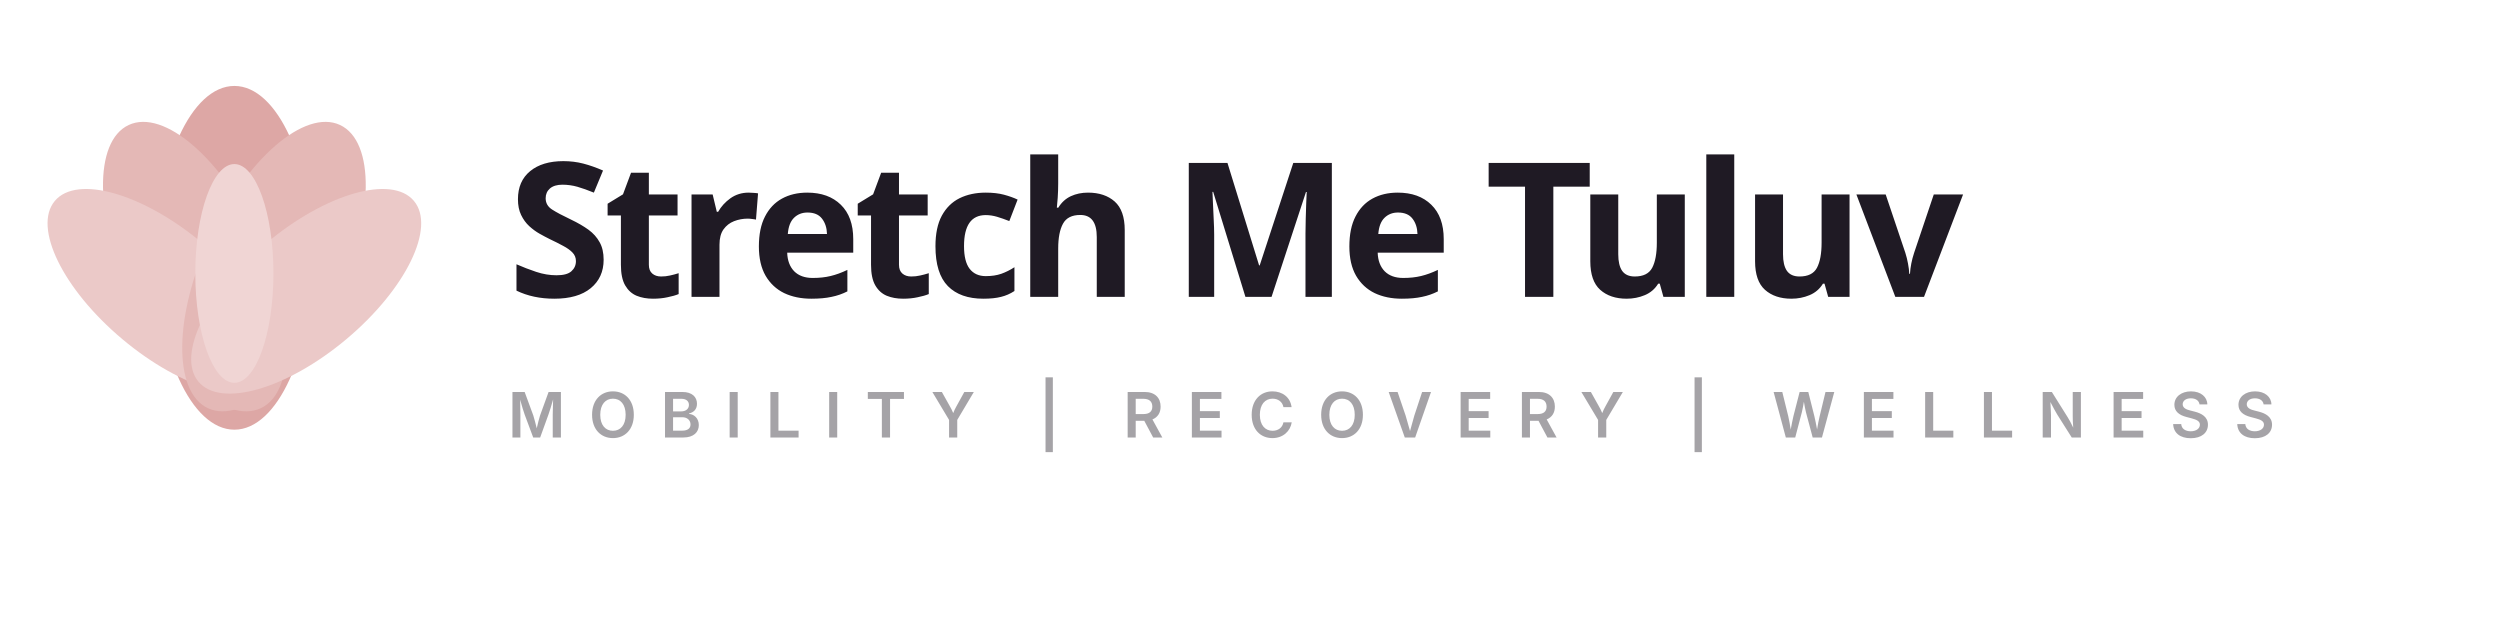
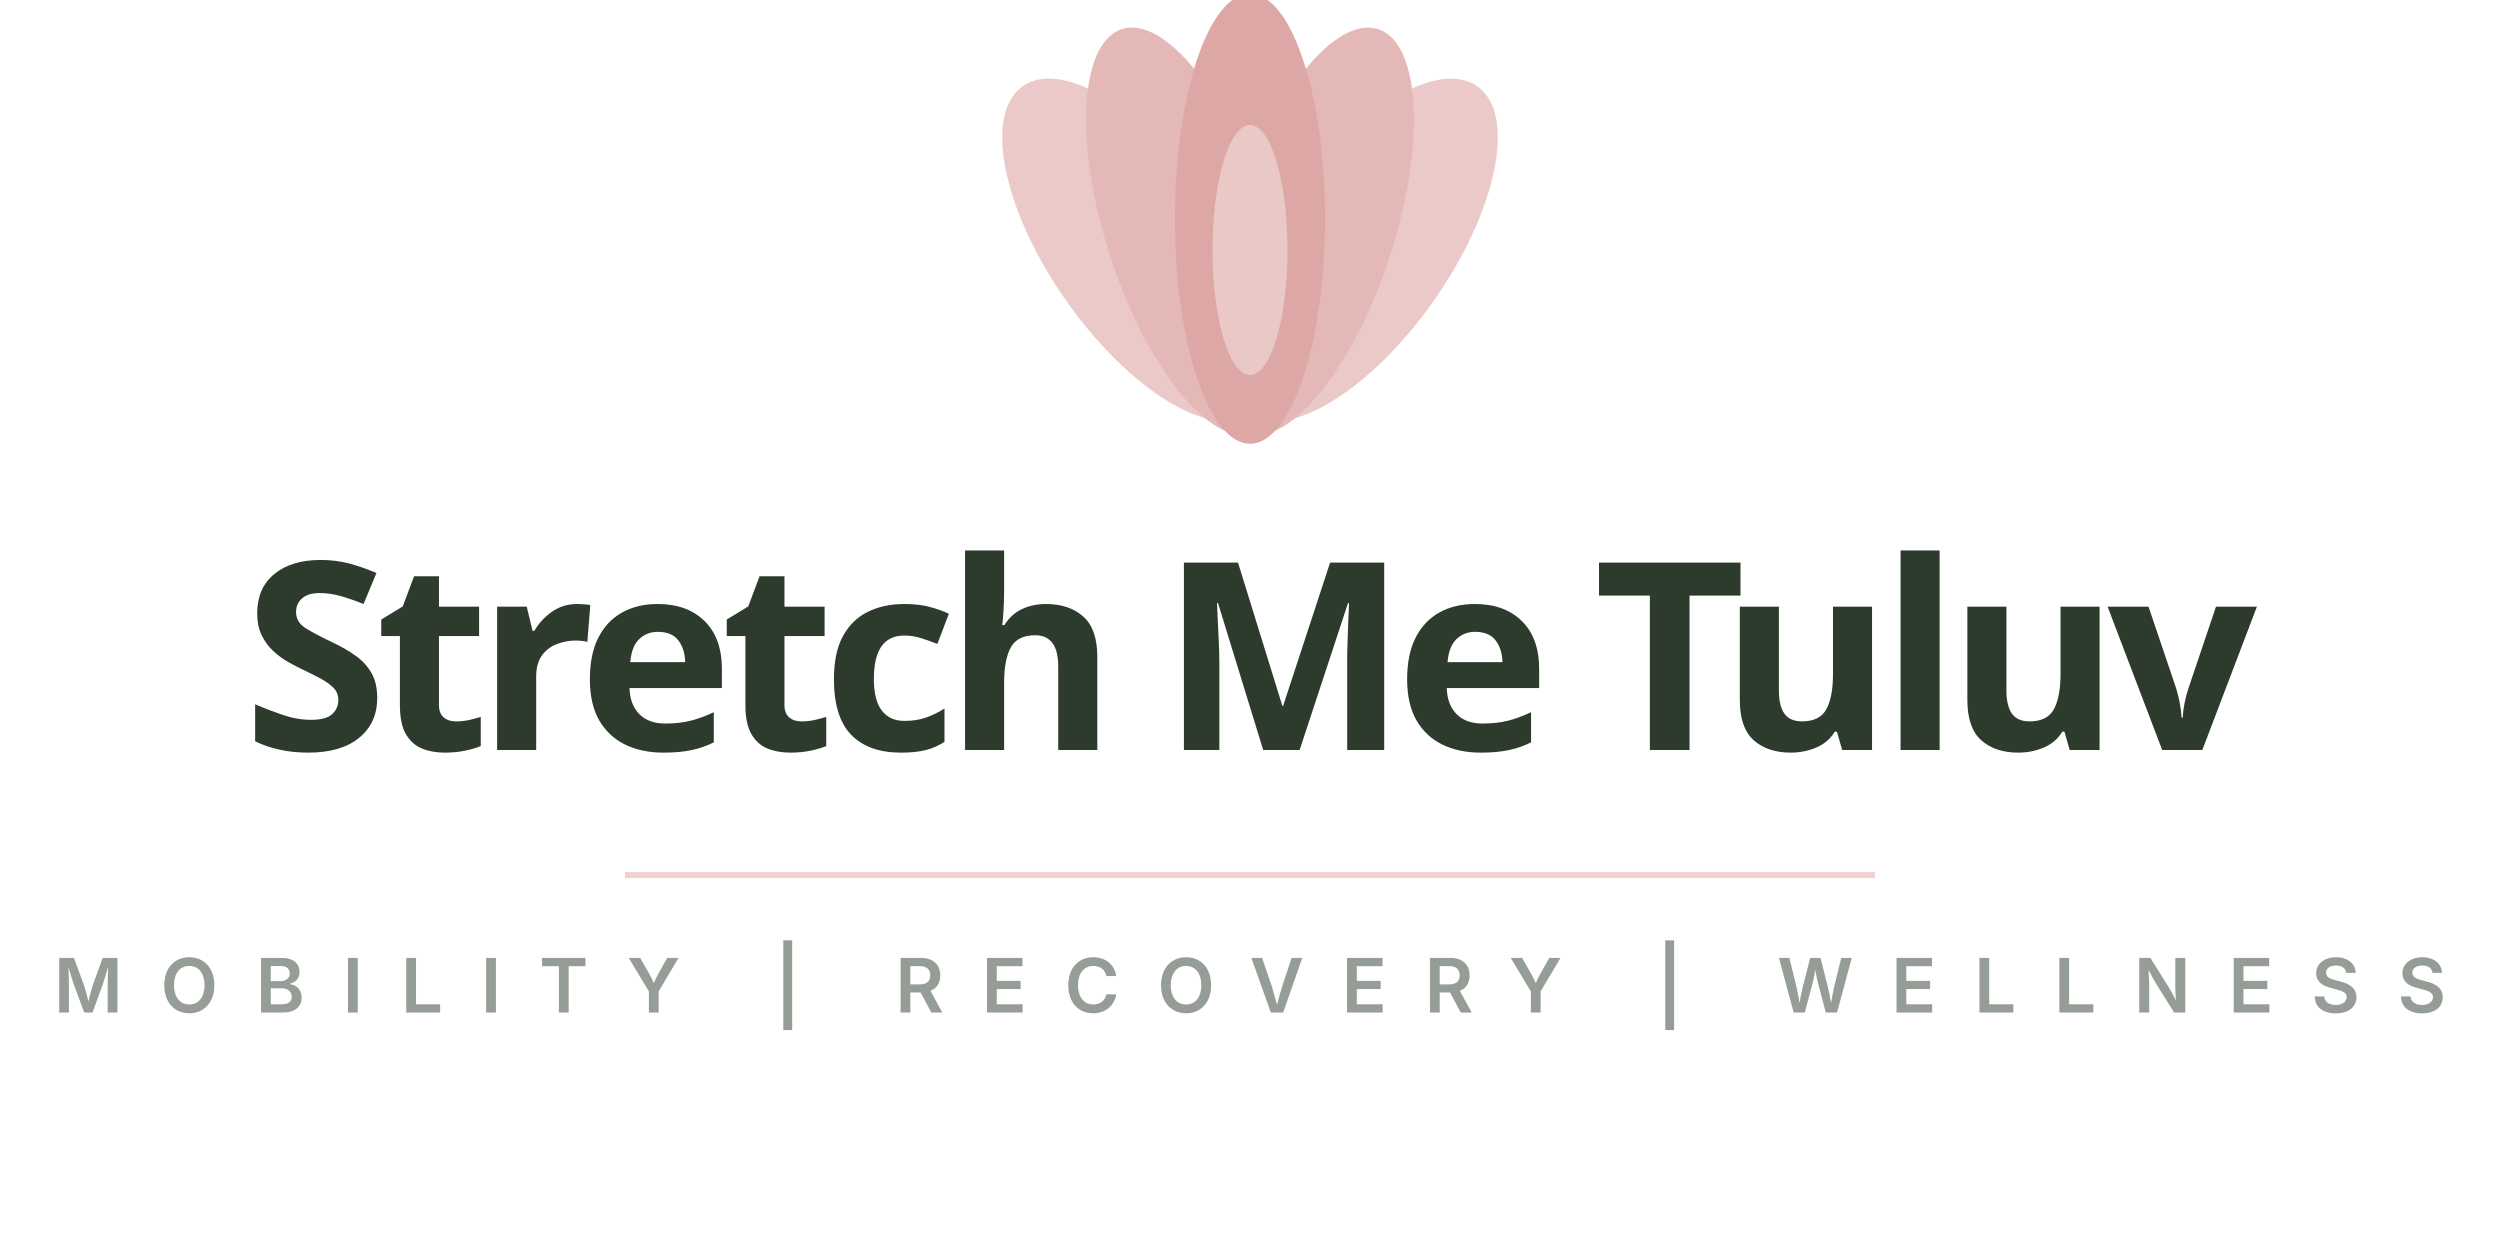
- <svg xmlns="http://www.w3.org/2000/svg" viewBox="0 0 320 80" fill="none">
-   <g transform="translate(0, 5)">
-     <ellipse cx="30" cy="28" rx="10" ry="22" fill="#DDA7A5" transform="rotate(0, 30, 40)" />
-     <ellipse cx="30" cy="28" rx="9" ry="20" fill="#e4b8b6" transform="rotate(-25, 30, 40)" />
-     <ellipse cx="30" cy="28" rx="8" ry="18" fill="#ebc9c8" transform="rotate(-50, 30, 40)" />
-     <ellipse cx="30" cy="28" rx="9" ry="20" fill="#e4b8b6" transform="rotate(25, 30, 40)" />
-     <ellipse cx="30" cy="28" rx="8" ry="18" fill="#ebc9c8" transform="rotate(50, 30, 40)" />
-     <ellipse cx="30" cy="30" rx="5" ry="14" fill="#f0d5d4" />
+ <svg xmlns="http://www.w3.org/2000/svg" viewBox="0 0 400 200" fill="none">
+   <g transform="translate(200, 45)">
+     <ellipse cx="-18" cy="-5" rx="14" ry="32" fill="#ebc9c8" transform="rotate(-35, -18, -5)" />
+     <ellipse cx="18" cy="-5" rx="14" ry="32" fill="#ebc9c8" transform="rotate(35, 18, -5)" />
+     <ellipse cx="-10" cy="-8" rx="13" ry="34" fill="#e4b8b6" transform="rotate(-18, -10, -8)" />
+     <ellipse cx="10" cy="-8" rx="13" ry="34" fill="#e4b8b6" transform="rotate(18, 10, -8)" />
+     <ellipse cx="0" cy="-10" rx="12" ry="36" fill="#DDA7A5" />
+     <ellipse cx="0" cy="-5" rx="6" ry="20" fill="#f0d5d4" opacity="0.7" />
  </g>
-   <text x="65" y="38" font-family="Montserrat, sans-serif" font-weight="900" font-size="24" fill="#1f1a24" letter-spacing="-1">Stretch Me Tuluv</text>
-   <text x="65" y="56" font-family="Inter, sans-serif" font-weight="600" font-size="8" fill="#1f1a24" opacity="0.4" letter-spacing="3">MOBILITY  |  RECOVERY  |  WELLNESS</text>
+   <text x="200" y="120" text-anchor="middle" font-family="Montserrat, sans-serif" font-weight="900" font-size="42" fill="#2d3b2d" letter-spacing="-2">Stretch Me Tuluv</text>
+   <line x1="100" y1="140" x2="300" y2="140" stroke="#DDA7A5" stroke-width="1" opacity="0.5" />
+   <text x="200" y="162" text-anchor="middle" font-family="Inter, Montserrat, sans-serif" font-weight="600" font-size="12" fill="#2d3b2d" letter-spacing="6" opacity="0.5">MOBILITY  |  RECOVERY  |  WELLNESS</text>
</svg>
